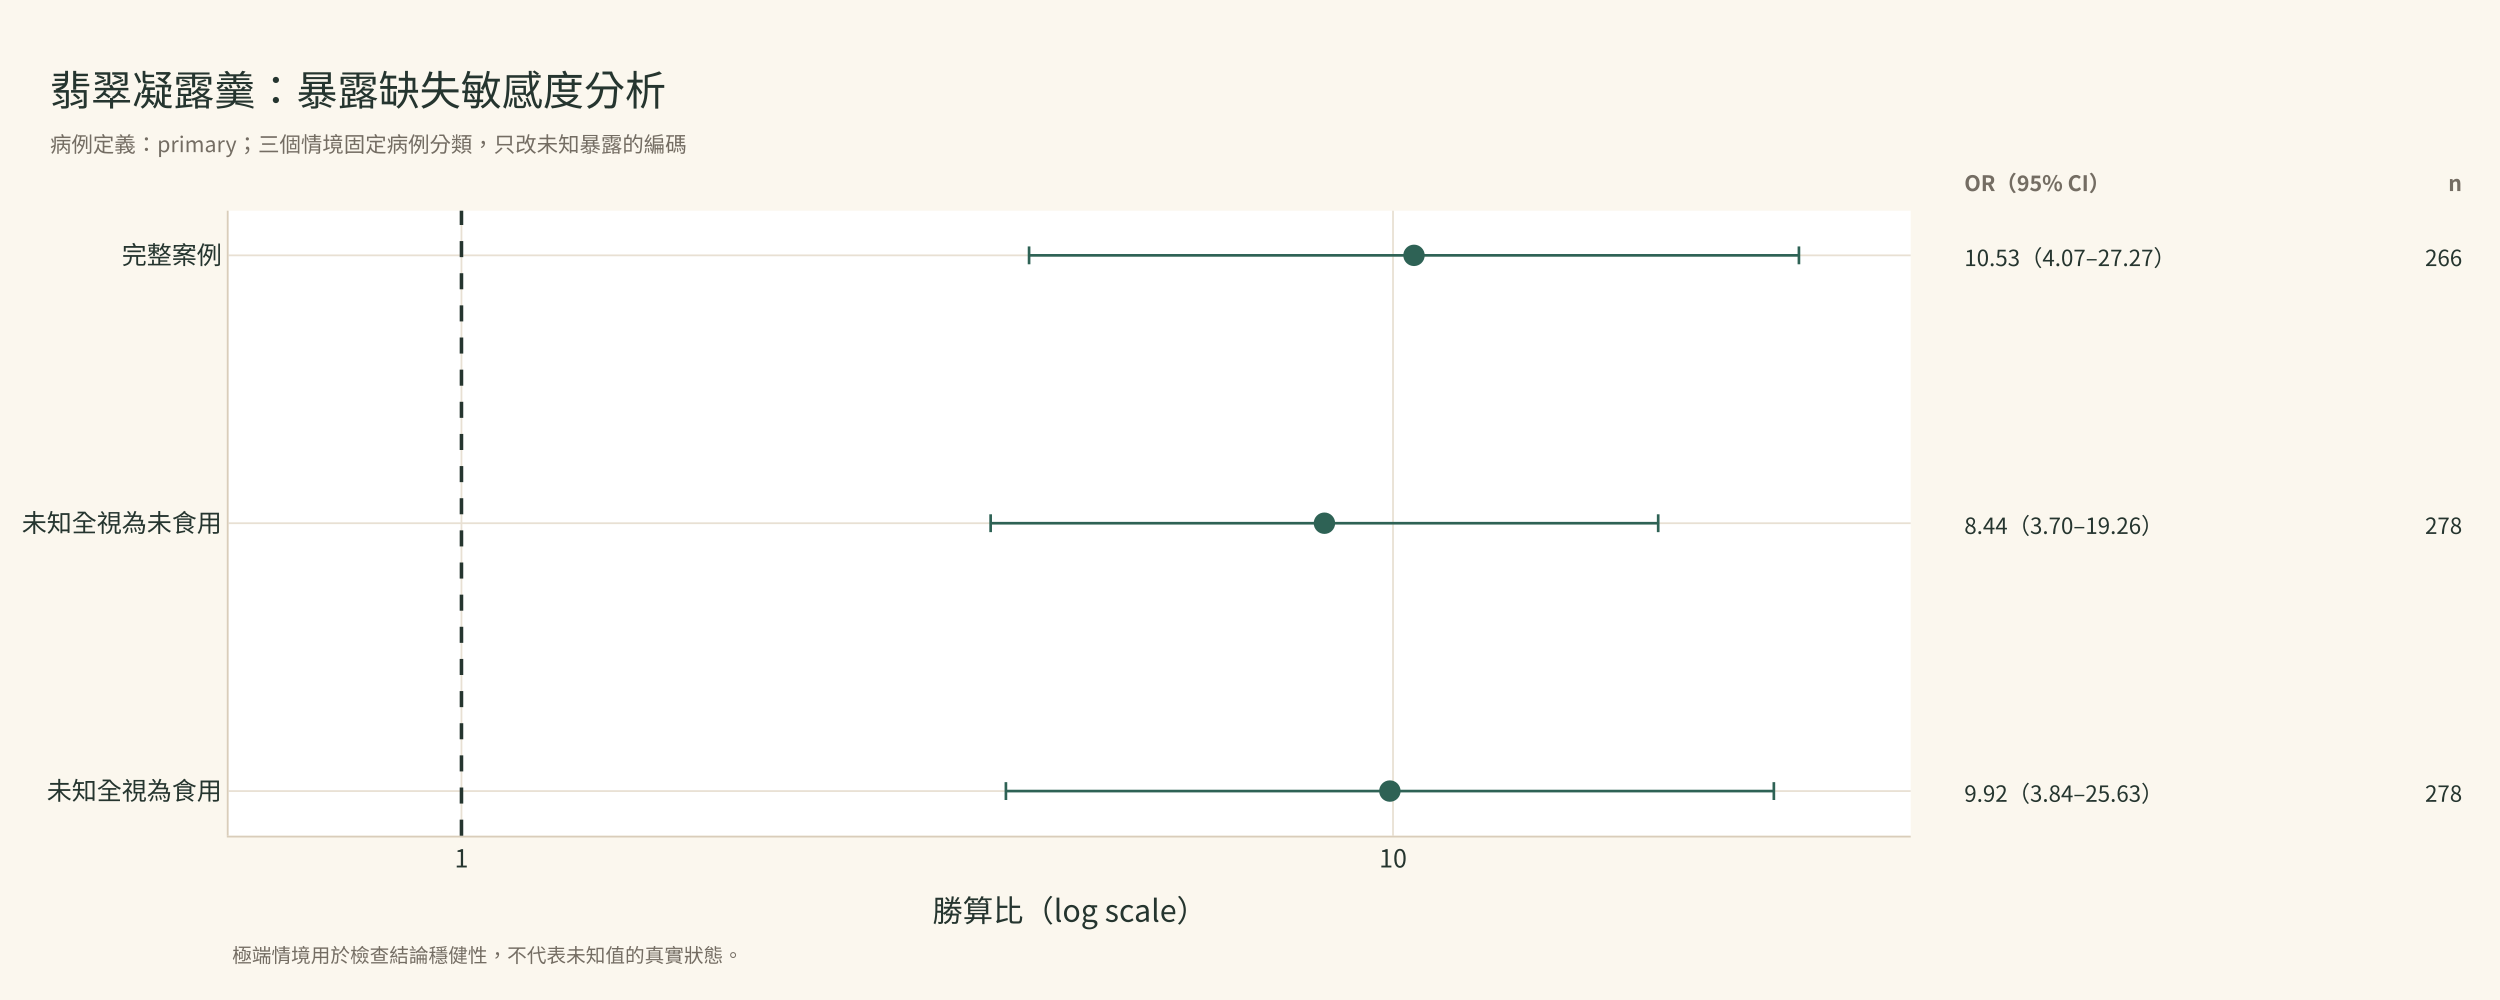
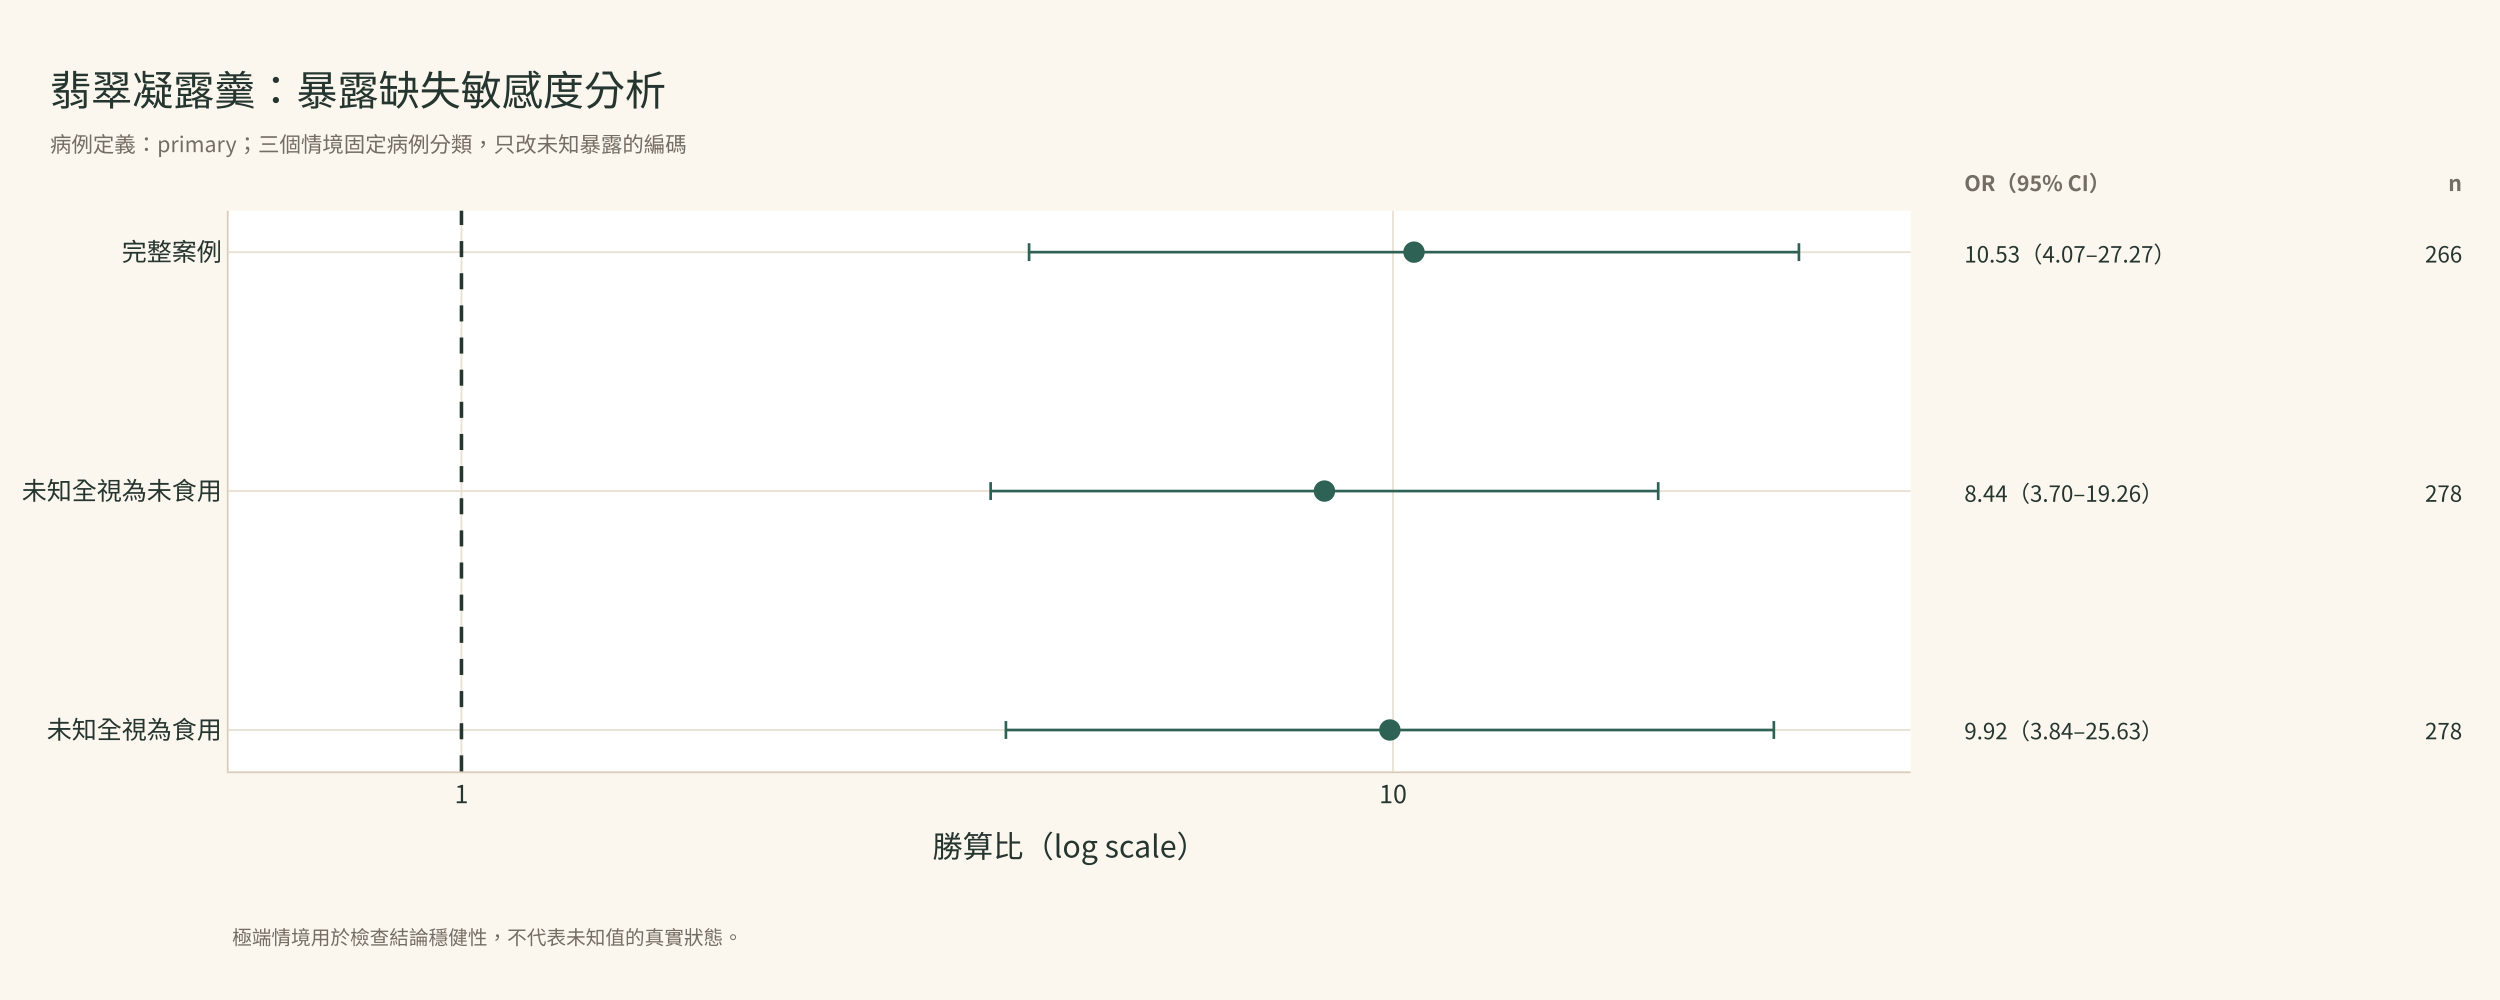
<svg xmlns="http://www.w3.org/2000/svg" class="main-svg" width="1400" height="560" style="" viewBox="0 0 1400 560">
  <rect x="0" y="0" width="1400" height="560" style="fill: rgb(251, 247, 238); fill-opacity: 1;" />
-   <defs id="defs-a10b26">
+   <defs id="defs-54c6f1">
    <g class="clips">
-       <clipPath id="clipa10b26xyplot" class="plotclip">
-         <rect width="942" height="350" />
-       </clipPath>
-       <clipPath class="axesclip" id="clipa10b26x">
+       <clipPath id="clip54c6f1xyplot" class="plotclip">
+         <rect width="942" height="314" />
+       </clipPath>
+       <clipPath class="axesclip" id="clip54c6f1x">
        <rect x="128" y="0" width="942" height="560" />
      </clipPath>
-       <clipPath class="axesclip" id="clipa10b26y">
-         <rect x="0" y="118" width="1400" height="350" />
-       </clipPath>
-       <clipPath class="axesclip" id="clipa10b26xy">
-         <rect x="128" y="118" width="942" height="350" />
+       <clipPath class="axesclip" id="clip54c6f1y">
+         <rect x="0" y="118" width="1400" height="314" />
+       </clipPath>
+       <clipPath class="axesclip" id="clip54c6f1xy">
+         <rect x="128" y="118" width="942" height="314" />
      </clipPath>
    </g>
    <g class="gradients" />
    <g class="patterns" />
  </defs>
  <g class="bglayer">
-     <rect class="bg" x="128" y="118" width="942" height="350" style="fill: rgb(255, 255, 255); fill-opacity: 1; stroke-width: 0;" />
+     <rect class="bg" x="128" y="118" width="942" height="314" style="fill: rgb(255, 255, 255); fill-opacity: 1; stroke-width: 0;" />
  </g>
  <g class="layer-below">
    <g class="imagelayer" />
    <g class="shapelayer" />
  </g>
  <g class="cartesianlayer">
    <g class="subplot xy">
      <g class="layer-subplot">
        <g class="shapelayer" />
        <g class="imagelayer" />
      </g>
      <g class="minor-gridlayer">
        <g class="x" />
        <g class="y" />
      </g>
      <g class="gridlayer">
        <g class="x">
-           <path class="xgrid crisp" transform="translate(258.42,0)" d="M0,118v350" style="stroke: rgb(232, 224, 211); stroke-opacity: 1; stroke-width: 1px;" />
-           <path class="xgrid crisp" transform="translate(780.09,0)" d="M0,118v350" style="stroke: rgb(232, 224, 211); stroke-opacity: 1; stroke-width: 1px;" />
+           <path class="xgrid crisp" transform="translate(258.42,0)" d="M0,118v314" style="stroke: rgb(232, 224, 211); stroke-opacity: 1; stroke-width: 1px;" />
+           <path class="xgrid crisp" transform="translate(780.09,0)" d="M0,118v314" style="stroke: rgb(232, 224, 211); stroke-opacity: 1; stroke-width: 1px;" />
        </g>
        <g class="y">
-           <path class="ygrid crisp" transform="translate(0,443)" d="M128,0h942" style="stroke: rgb(232, 224, 211); stroke-opacity: 1; stroke-width: 1px;" />
-           <path class="ygrid crisp" transform="translate(0,293)" d="M128,0h942" style="stroke: rgb(232, 224, 211); stroke-opacity: 1; stroke-width: 1px;" />
-           <path class="ygrid crisp" transform="translate(0,143)" d="M128,0h942" style="stroke: rgb(232, 224, 211); stroke-opacity: 1; stroke-width: 1px;" />
+           <path class="ygrid crisp" transform="translate(0,408.8)" d="M128,0h942" style="stroke: rgb(232, 224, 211); stroke-opacity: 1; stroke-width: 1px;" />
+           <path class="ygrid crisp" transform="translate(0,275)" d="M128,0h942" style="stroke: rgb(232, 224, 211); stroke-opacity: 1; stroke-width: 1px;" />
+           <path class="ygrid crisp" transform="translate(0,141.2)" d="M128,0h942" style="stroke: rgb(232, 224, 211); stroke-opacity: 1; stroke-width: 1px;" />
        </g>
      </g>
      <g class="zerolinelayer" />
      <g class="layer-between">
        <g class="shapelayer" />
        <g class="imagelayer" />
      </g>
      <path class="xlines-below" />
      <path class="ylines-below" />
      <g class="overlines-below" />
      <g class="xaxislayer-below" />
      <g class="yaxislayer-below" />
      <g class="overaxes-below" />
      <g class="overplot">
-         <g class="xy" transform="translate(128,118)" clip-path="url(#clipa10b26xyplot)">
+         <g class="xy" transform="translate(128,118)" clip-path="url(#clip54c6f1xyplot)">
          <g class="scatterlayer mlayer">
-             <g class="trace scatter trace3841fe" style="stroke-miterlimit: 2; opacity: 1;">
+             <g class="trace scatter tracedb3e1a" style="stroke-miterlimit: 2; opacity: 1;">
              <g class="fills" />
              <g class="errorbars">
                <g class="errorbar" style="opacity: 1;">
-                   <path class="xerror" d="M865.36,320v10m0,-5H435.31m0,-5v10" style="vector-effect: none; stroke-width: 1.5px; stroke: rgb(46, 98, 85); stroke-opacity: 1;" />
+                   <path class="xerror" d="M865.36,285.8v10m0,-5H435.31m0,-5v10" style="vector-effect: none; stroke-width: 1.5px; stroke: rgb(46, 98, 85); stroke-opacity: 1;" />
                </g>
                <g class="errorbar" style="opacity: 1;">
-                   <path class="xerror" d="M800.59,170v10m0,-5H426.76m0,-5v10" style="vector-effect: none; stroke-width: 1.5px; stroke: rgb(46, 98, 85); stroke-opacity: 1;" />
+                   <path class="xerror" d="M800.59,152v10m0,-5H426.76m0,-5v10" style="vector-effect: none; stroke-width: 1.5px; stroke: rgb(46, 98, 85); stroke-opacity: 1;" />
                </g>
                <g class="errorbar" style="opacity: 1;">
-                   <path class="xerror" d="M879.4,20v10m0,-5H448.28m0,-5v10" style="vector-effect: none; stroke-width: 1.5px; stroke: rgb(46, 98, 85); stroke-opacity: 1;" />
+                   <path class="xerror" d="M879.4,18.2v10m0,-5H448.28m0,-5v10" style="vector-effect: none; stroke-width: 1.5px; stroke: rgb(46, 98, 85); stroke-opacity: 1;" />
                </g>
              </g>
              <g class="lines" />
              <g class="points">
-                 <path class="point plotly-customdata" transform="translate(650.33,325)" d="M6,0A6,6 0 1,1 0,-6A6,6 0 0,1 6,0Z" style="opacity: 1; stroke-width: 0px; fill: rgb(46, 98, 85); fill-opacity: 1;" />
-                 <path class="point plotly-customdata" transform="translate(613.68,175)" d="M6,0A6,6 0 1,1 0,-6A6,6 0 0,1 6,0Z" style="opacity: 1; stroke-width: 0px; fill: rgb(46, 98, 85); fill-opacity: 1;" />
-                 <path class="point plotly-customdata" transform="translate(663.84,25)" d="M6,0A6,6 0 1,1 0,-6A6,6 0 0,1 6,0Z" style="opacity: 1; stroke-width: 0px; fill: rgb(46, 98, 85); fill-opacity: 1;" />
+                 <path class="point plotly-customdata" transform="translate(650.33,290.8)" d="M6,0A6,6 0 1,1 0,-6A6,6 0 0,1 6,0Z" style="opacity: 1; stroke-width: 0px; fill: rgb(46, 98, 85); fill-opacity: 1;" />
+                 <path class="point plotly-customdata" transform="translate(613.68,157)" d="M6,0A6,6 0 1,1 0,-6A6,6 0 0,1 6,0Z" style="opacity: 1; stroke-width: 0px; fill: rgb(46, 98, 85); fill-opacity: 1;" />
+                 <path class="point plotly-customdata" transform="translate(663.84,23.2)" d="M6,0A6,6 0 1,1 0,-6A6,6 0 0,1 6,0Z" style="opacity: 1; stroke-width: 0px; fill: rgb(46, 98, 85); fill-opacity: 1;" />
              </g>
              <g class="text" />
            </g>
          </g>
        </g>
      </g>
      <g class="zerolinelayer-above" />
-       <path class="xlines-above crisp" d="M127,468.5H1070" style="fill: none; stroke-width: 1px; stroke: rgb(217, 205, 186); stroke-opacity: 1;" />
-       <path class="ylines-above crisp" d="M127.5,118V468" style="fill: none; stroke-width: 1px; stroke: rgb(217, 205, 186); stroke-opacity: 1;" />
+       <path class="xlines-above crisp" d="M127,432.5H1070" style="fill: none; stroke-width: 1px; stroke: rgb(217, 205, 186); stroke-opacity: 1;" />
+       <path class="ylines-above crisp" d="M127.5,118V432" style="fill: none; stroke-width: 1px; stroke: rgb(217, 205, 186); stroke-opacity: 1;" />
      <g class="overlines-above" />
      <g class="xaxislayer-above">
        <g class="xtick">
-           <text text-anchor="middle" x="0" y="485.8" transform="translate(258.42,0)" style="font-family: 'Noto Sans CJK TC', 'Noto Sans TC', 'Microsoft JhengHei', sans-serif; font-size: 14px; fill: rgb(37, 53, 47); fill-opacity: 1; white-space: pre;">1</text>
+           <text text-anchor="middle" x="0" y="449.8" transform="translate(258.42,0)" style="font-family: 'Noto Sans CJK TC', 'Noto Sans TC', 'Microsoft JhengHei', sans-serif; font-size: 14px; fill: rgb(37, 53, 47); fill-opacity: 1; white-space: pre;">1</text>
        </g>
        <g class="xtick">
-           <text text-anchor="middle" x="0" y="485.8" style="font-family: 'Noto Sans CJK TC', 'Noto Sans TC', 'Microsoft JhengHei', sans-serif; font-size: 14px; fill: rgb(37, 53, 47); fill-opacity: 1; white-space: pre;" transform="translate(780.09,0)">10</text>
+           <text text-anchor="middle" x="0" y="449.8" style="font-family: 'Noto Sans CJK TC', 'Noto Sans TC', 'Microsoft JhengHei', sans-serif; font-size: 14px; fill: rgb(37, 53, 47); fill-opacity: 1; white-space: pre;" transform="translate(780.09,0)">10</text>
        </g>
      </g>
      <g class="yaxislayer-above">
        <g class="ytick">
-           <text text-anchor="end" x="124.2" y="4.9" transform="translate(0,443)" style="font-family: 'Noto Sans CJK TC', 'Noto Sans TC', 'Microsoft JhengHei', sans-serif; font-size: 14px; fill: rgb(37, 53, 47); fill-opacity: 1; white-space: pre;">未知全視為食用</text>
+           <text text-anchor="end" x="124.2" y="4.9" transform="translate(0,408.8)" style="font-family: 'Noto Sans CJK TC', 'Noto Sans TC', 'Microsoft JhengHei', sans-serif; font-size: 14px; fill: rgb(37, 53, 47); fill-opacity: 1; white-space: pre;">未知全視為食用</text>
        </g>
        <g class="ytick">
-           <text text-anchor="end" x="124.2" y="4.9" transform="translate(0,293)" style="font-family: 'Noto Sans CJK TC', 'Noto Sans TC', 'Microsoft JhengHei', sans-serif; font-size: 14px; fill: rgb(37, 53, 47); fill-opacity: 1; white-space: pre;">未知全視為未食用</text>
+           <text text-anchor="end" x="124.2" y="4.9" transform="translate(0,275)" style="font-family: 'Noto Sans CJK TC', 'Noto Sans TC', 'Microsoft JhengHei', sans-serif; font-size: 14px; fill: rgb(37, 53, 47); fill-opacity: 1; white-space: pre;">未知全視為未食用</text>
        </g>
        <g class="ytick">
-           <text text-anchor="end" x="124.2" y="4.9" transform="translate(0,143)" style="font-family: 'Noto Sans CJK TC', 'Noto Sans TC', 'Microsoft JhengHei', sans-serif; font-size: 14px; fill: rgb(37, 53, 47); fill-opacity: 1; white-space: pre;">完整案例</text>
+           <text text-anchor="end" x="124.2" y="4.9" transform="translate(0,141.2)" style="font-family: 'Noto Sans CJK TC', 'Noto Sans TC', 'Microsoft JhengHei', sans-serif; font-size: 14px; fill: rgb(37, 53, 47); fill-opacity: 1; white-space: pre;">完整案例</text>
        </g>
      </g>
      <g class="overaxes-above" />
    </g>
  </g>
  <g class="polarlayer" />
  <g class="smithlayer" />
  <g class="ternarylayer" />
  <g class="geolayer" />
  <g class="funnelarealayer" />
  <g class="pielayer" />
  <g class="iciclelayer" />
  <g class="treemaplayer" />
  <g class="sunburstlayer" />
  <g class="glimages" />
-   <defs id="topdefs-a10b26">
+   <defs id="topdefs-54c6f1">
    <g class="clips" />
  </defs>
  <g class="layer-above">
    <g class="imagelayer" />
    <g class="shapelayer">
-       <g class="shape-group" data-index="0" clip-path="url(#clipa10b26x)">
-         <path data-index="0" fill-rule="evenodd" d="M258.42,468L258.42,118" style="opacity: 1; stroke: rgb(37, 53, 47); stroke-opacity: 1; fill: rgb(0, 0, 0); fill-opacity: 0; stroke-dasharray: 9px, 9px; stroke-width: 2px;" />
+       <g class="shape-group" data-index="0" clip-path="url(#clip54c6f1x)">
+         <path data-index="0" fill-rule="evenodd" d="M258.42,432L258.42,118" style="opacity: 1; stroke: rgb(37, 53, 47); stroke-opacity: 1; fill: rgb(0, 0, 0); fill-opacity: 0; stroke-dasharray: 9px, 9px; stroke-width: 2px;" />
      </g>
    </g>
  </g>
  <g class="infolayer">
    <g class="g-gtitle">
      <text class="gtitle" x="28" y="59" text-anchor="start" dy="0em" style="opacity: 1; font-family: 'Noto Sans CJK TC', 'Noto Sans TC', 'Microsoft JhengHei', sans-serif; font-size: 23px; fill: rgb(37, 53, 47); fill-opacity: 1; white-space: pre;">翡翠凝露羹：暴露缺失敏感度分析</text>
      <text class="gtitle-subtitle" x="28" y="85.2" text-anchor="start" dy="0em" style="opacity: 1; font-family: 'Noto Sans CJK TC', 'Noto Sans TC', 'Microsoft JhengHei', sans-serif; font-size: 12px; fill: rgb(116, 109, 99); fill-opacity: 1; white-space: pre;">病例定義：primary；三個情境固定病例分類，只改未知暴露的編碼</text>
    </g>
    <g class="g-xtitle">
-       <text class="xtitle" x="599" y="516.2" text-anchor="middle" style="opacity: 1; font-family: 'Noto Sans CJK TC', 'Noto Sans TC', 'Microsoft JhengHei', sans-serif; font-size: 17px; fill: rgb(37, 53, 47); fill-opacity: 1; white-space: pre;">勝算比（log scale）</text>
+       <text class="xtitle" x="599" y="480.2" text-anchor="middle" style="opacity: 1; font-family: 'Noto Sans CJK TC', 'Noto Sans TC', 'Microsoft JhengHei', sans-serif; font-size: 17px; fill: rgb(37, 53, 47); fill-opacity: 1; white-space: pre;">勝算比（log scale）</text>
    </g>
    <g class="g-ytitle" />
    <g class="annotation" data-index="0" style="opacity: 1;">
      <g class="annotation-text-g" transform="rotate(0,1141.26,101.5)">
        <g class="cursor-pointer" transform="translate(1098,91)">
          <rect class="bg" x="0.5" y="0.5" width="85" height="20" style="stroke-width: 1px; stroke: rgb(0, 0, 0); stroke-opacity: 0; fill: rgb(0, 0, 0); fill-opacity: 0;" />
          <text class="annotation-text" text-anchor="middle" x="42.852" y="16" style="font-family: 'Noto Sans CJK TC', 'Noto Sans TC', 'Microsoft JhengHei', sans-serif; font-size: 12px; fill: rgb(116, 109, 99); fill-opacity: 1; white-space: pre;">
            <tspan style="font-weight:bold">OR（95% CI）</tspan>
          </text>
        </g>
      </g>
    </g>
    <g class="annotation" data-index="1" style="opacity: 1;">
-       <g class="annotation-text-g" transform="rotate(0,1156.26,443)">
-         <g class="cursor-pointer" transform="translate(1098,432)">
+       <g class="annotation-text-g" transform="rotate(0,1156.26,408.8)">
+         <g class="cursor-pointer" transform="translate(1098,397)">
          <rect class="bg" x="0.5" y="0.5" width="115" height="22" style="stroke-width: 1px; stroke: rgb(0, 0, 0); stroke-opacity: 0; fill: rgb(0, 0, 0); fill-opacity: 0;" />
          <text class="annotation-text" text-anchor="middle" x="57.758" y="17" style="font-family: 'Noto Sans CJK TC', 'Noto Sans TC', 'Microsoft JhengHei', sans-serif; font-size: 12.5px; fill: rgb(37, 53, 47); fill-opacity: 1; white-space: pre;">9.92（3.84–25.63）</text>
        </g>
      </g>
    </g>
    <g class="annotation" data-index="2" style="opacity: 1;">
-       <g class="annotation-text-g" transform="rotate(0,1156.26,293)">
-         <g class="cursor-pointer" transform="translate(1098,282)">
+       <g class="annotation-text-g" transform="rotate(0,1156.26,275)">
+         <g class="cursor-pointer" transform="translate(1098,264)">
          <rect class="bg" x="0.5" y="0.5" width="115" height="22" style="stroke-width: 1px; stroke: rgb(0, 0, 0); stroke-opacity: 0; fill: rgb(0, 0, 0); fill-opacity: 0;" />
          <text class="annotation-text" text-anchor="middle" x="57.758" y="17" style="font-family: 'Noto Sans CJK TC', 'Noto Sans TC', 'Microsoft JhengHei', sans-serif; font-size: 12.5px; fill: rgb(37, 53, 47); fill-opacity: 1; white-space: pre;">8.44（3.70–19.26）</text>
        </g>
      </g>
    </g>
    <g class="annotation" data-index="3" style="opacity: 1;">
-       <g class="annotation-text-g" transform="rotate(0,1159.26,143)">
-         <g class="cursor-pointer" transform="translate(1098,132)">
+       <g class="annotation-text-g" transform="rotate(0,1159.26,141.2)">
+         <g class="cursor-pointer" transform="translate(1098,130)">
          <rect class="bg" x="0.5" y="0.5" width="121" height="22" style="stroke-width: 1px; stroke: rgb(0, 0, 0); stroke-opacity: 0; fill: rgb(0, 0, 0); fill-opacity: 0;" />
          <text class="annotation-text" text-anchor="middle" x="61.227" y="17" style="font-family: 'Noto Sans CJK TC', 'Noto Sans TC', 'Microsoft JhengHei', sans-serif; font-size: 12.5px; fill: rgb(37, 53, 47); fill-opacity: 1; white-space: pre;">10.53（4.07–27.27）</text>
        </g>
      </g>
    </g>
    <g class="annotation" data-index="4" style="opacity: 1;">
      <g class="annotation-text-g" transform="rotate(0,1374.86,101.5)">
        <g class="cursor-pointer" transform="translate(1369,91)">
          <rect class="bg" x="0.5" y="0.5" width="11" height="20" style="stroke-width: 1px; stroke: rgb(0, 0, 0); stroke-opacity: 0; fill: rgb(0, 0, 0); fill-opacity: 0;" />
          <text class="annotation-text" text-anchor="middle" x="5.852" y="16" style="font-family: 'Noto Sans CJK TC', 'Noto Sans TC', 'Microsoft JhengHei', sans-serif; font-size: 12px; fill: rgb(116, 109, 99); fill-opacity: 1; white-space: pre;">
            <tspan style="font-weight:bold">n</tspan>
          </text>
        </g>
      </g>
    </g>
    <g class="annotation" data-index="5" style="opacity: 1;">
-       <g class="annotation-text-g" transform="rotate(0,1368.36,443)">
-         <g class="cursor-pointer" transform="translate(1356,432)">
+       <g class="annotation-text-g" transform="rotate(0,1368.36,408.8)">
+         <g class="cursor-pointer" transform="translate(1356,397)">
          <rect class="bg" x="0.5" y="0.5" width="24" height="22" style="stroke-width: 1px; stroke: rgb(0, 0, 0); stroke-opacity: 0; fill: rgb(0, 0, 0); fill-opacity: 0;" />
          <text class="annotation-text" text-anchor="middle" x="12.414" y="17" style="font-family: 'Noto Sans CJK TC', 'Noto Sans TC', 'Microsoft JhengHei', sans-serif; font-size: 12.5px; fill: rgb(37, 53, 47); fill-opacity: 1; white-space: pre;">278</text>
        </g>
      </g>
    </g>
    <g class="annotation" data-index="6" style="opacity: 1;">
-       <g class="annotation-text-g" transform="rotate(0,1368.36,293)">
-         <g class="cursor-pointer" transform="translate(1356,282)">
+       <g class="annotation-text-g" transform="rotate(0,1368.36,275)">
+         <g class="cursor-pointer" transform="translate(1356,264)">
          <rect class="bg" x="0.5" y="0.5" width="24" height="22" style="stroke-width: 1px; stroke: rgb(0, 0, 0); stroke-opacity: 0; fill: rgb(0, 0, 0); fill-opacity: 0;" />
          <text class="annotation-text" text-anchor="middle" x="12.414" y="17" style="font-family: 'Noto Sans CJK TC', 'Noto Sans TC', 'Microsoft JhengHei', sans-serif; font-size: 12.5px; fill: rgb(37, 53, 47); fill-opacity: 1; white-space: pre;">278</text>
        </g>
      </g>
    </g>
    <g class="annotation" data-index="7" style="opacity: 1;">
-       <g class="annotation-text-g" transform="rotate(0,1368.36,143)">
-         <g class="cursor-pointer" transform="translate(1356,132)">
+       <g class="annotation-text-g" transform="rotate(0,1368.36,141.2)">
+         <g class="cursor-pointer" transform="translate(1356,130)">
          <rect class="bg" x="0.5" y="0.5" width="24" height="22" style="stroke-width: 1px; stroke: rgb(0, 0, 0); stroke-opacity: 0; fill: rgb(0, 0, 0); fill-opacity: 0;" />
          <text class="annotation-text" text-anchor="middle" x="12.414" y="17" style="font-family: 'Noto Sans CJK TC', 'Noto Sans TC', 'Microsoft JhengHei', sans-serif; font-size: 12.5px; fill: rgb(37, 53, 47); fill-opacity: 1; white-space: pre;">266</text>
        </g>
      </g>
    </g>
    <g class="annotation" data-index="8" style="opacity: 1;">
-       <g class="annotation-text-g" transform="rotate(0,273,534)">
-         <g class="cursor-pointer" transform="translate(128,524)">
+       <g class="annotation-text-g" transform="rotate(0,273,524)">
+         <g class="cursor-pointer" transform="translate(128,514)">
          <rect class="bg" x="0.5" y="0.5" width="289" height="19" style="stroke-width: 1px; stroke: rgb(0, 0, 0); stroke-opacity: 0; fill: rgb(0, 0, 0); fill-opacity: 0;" />
          <text class="annotation-text" text-anchor="start" x="2" y="15" style="font-family: 'Noto Sans CJK TC', 'Noto Sans TC', 'Microsoft JhengHei', sans-serif; font-size: 11px; fill: rgb(116, 109, 99); fill-opacity: 1; white-space: pre;">極端情境用於檢查結論穩健性，不代表未知值的真實狀態。</text>
        </g>
      </g>
    </g>
  </g>
</svg>
